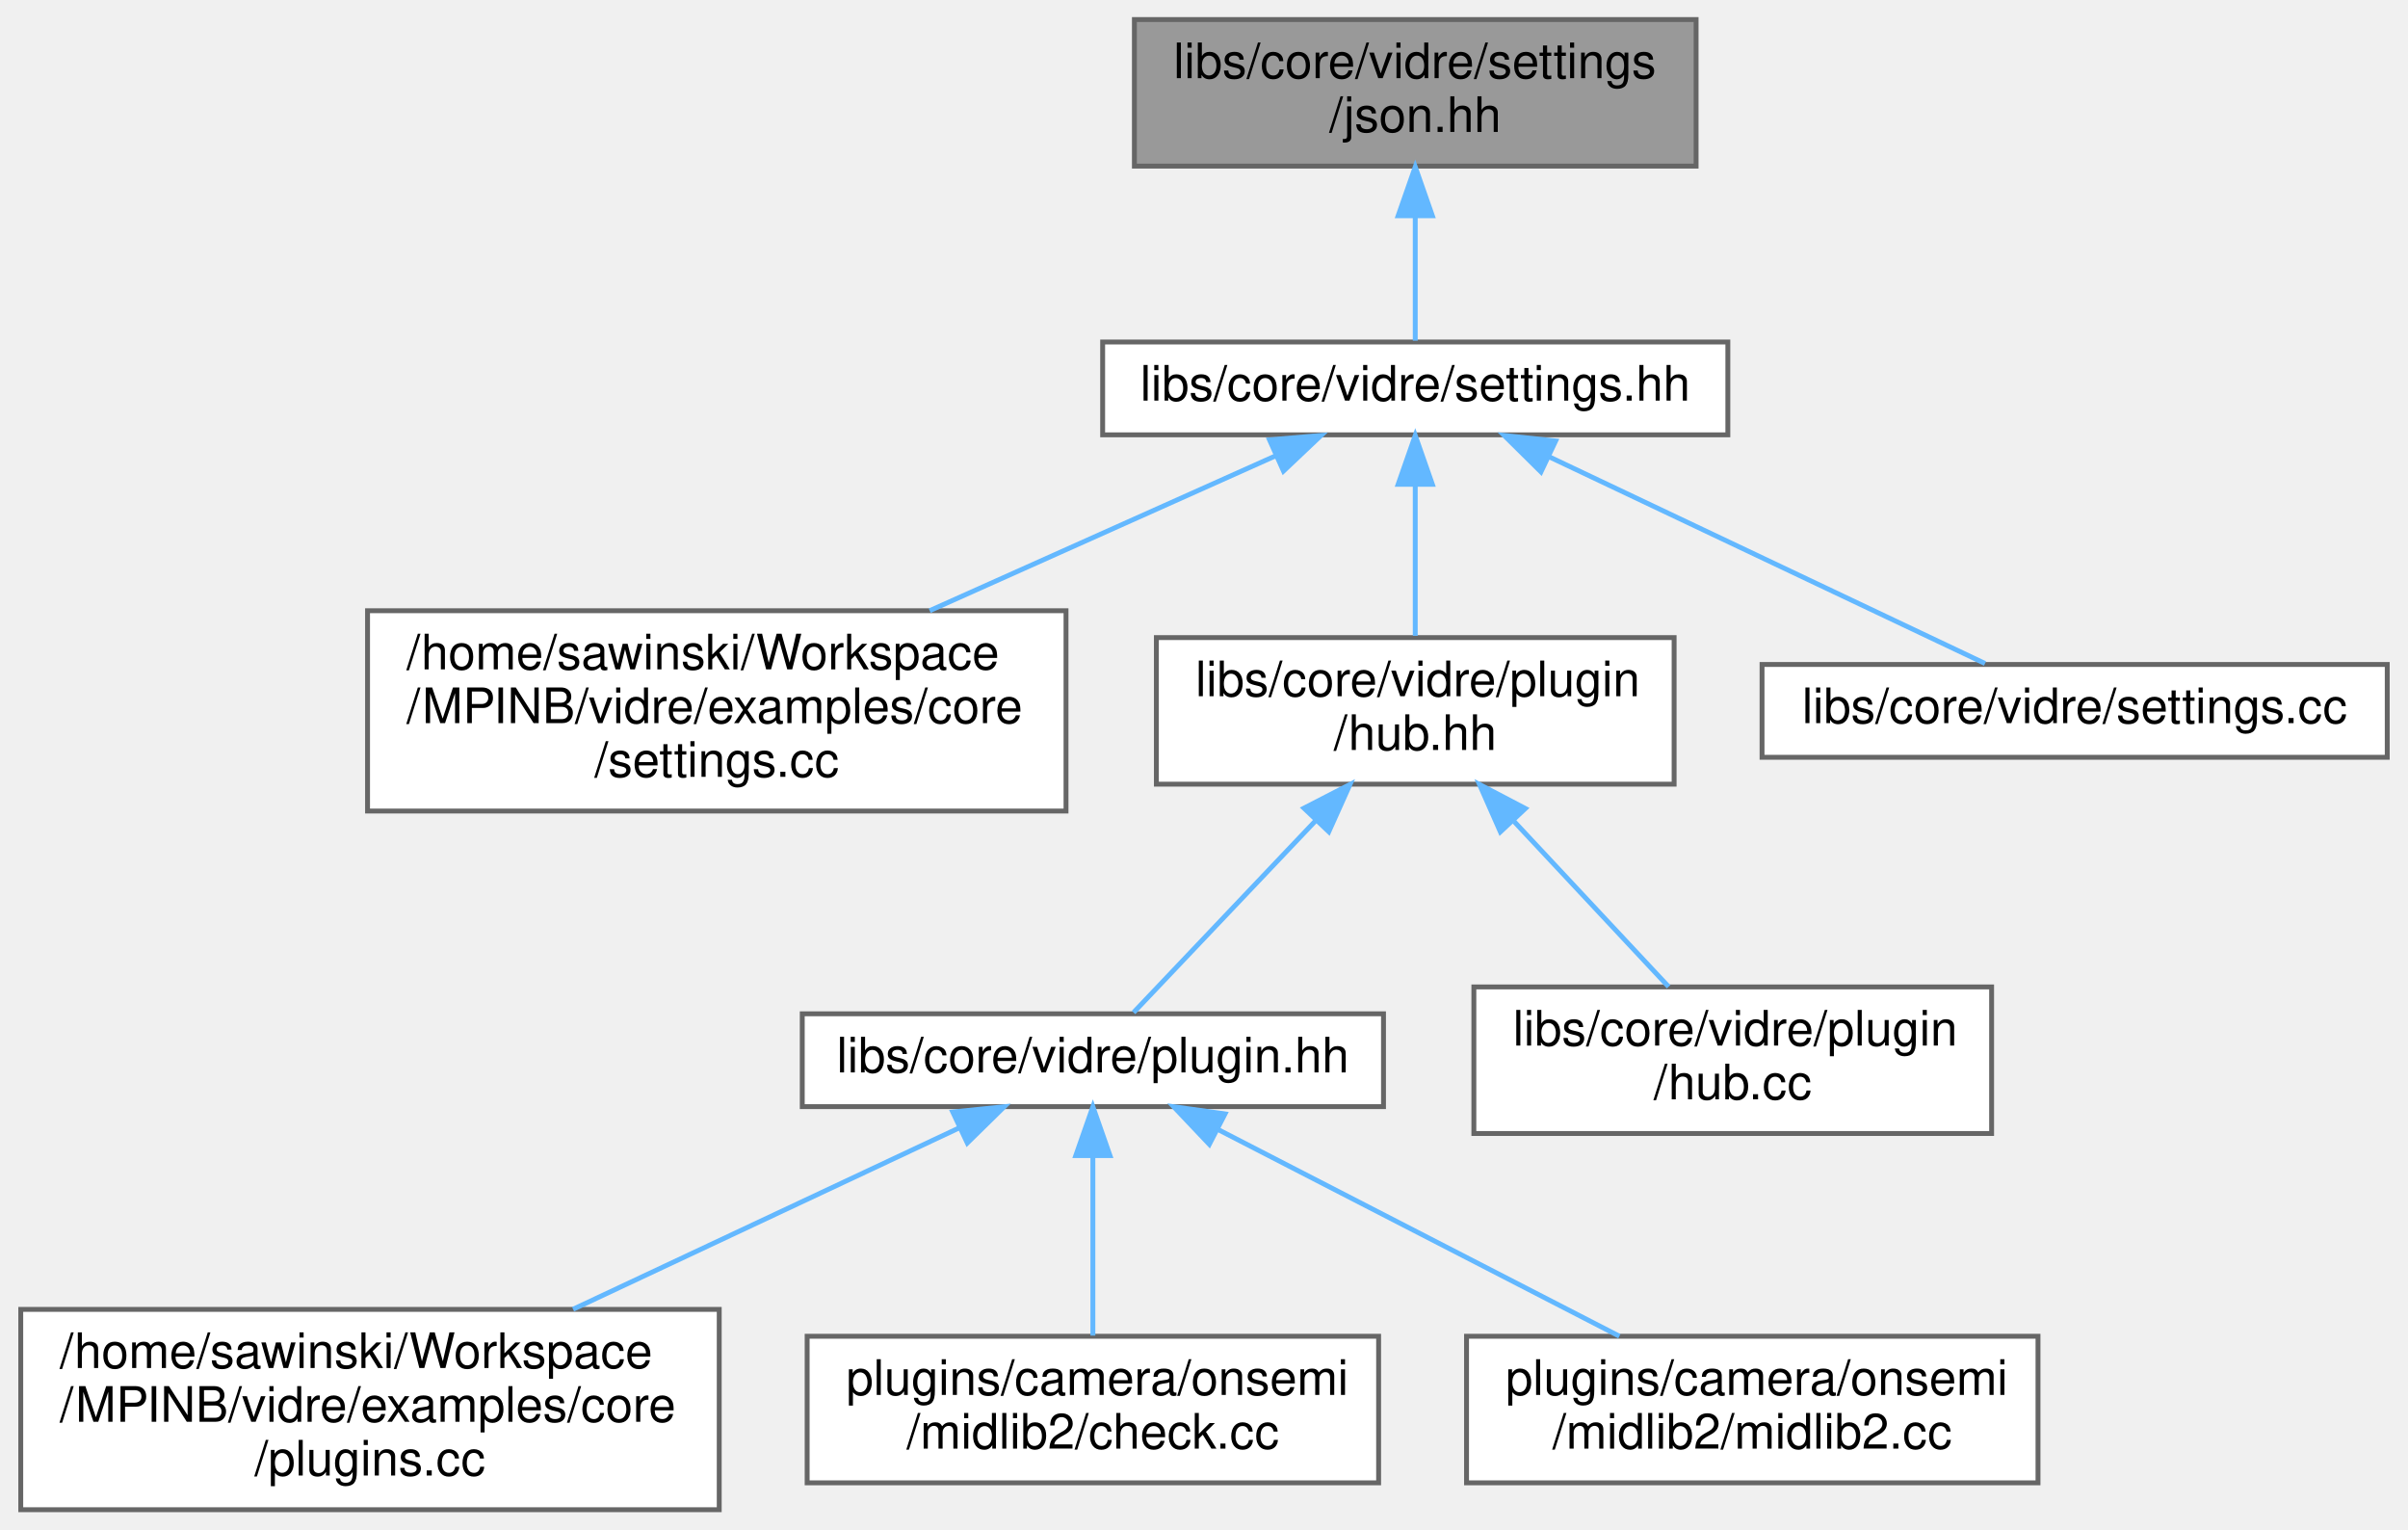
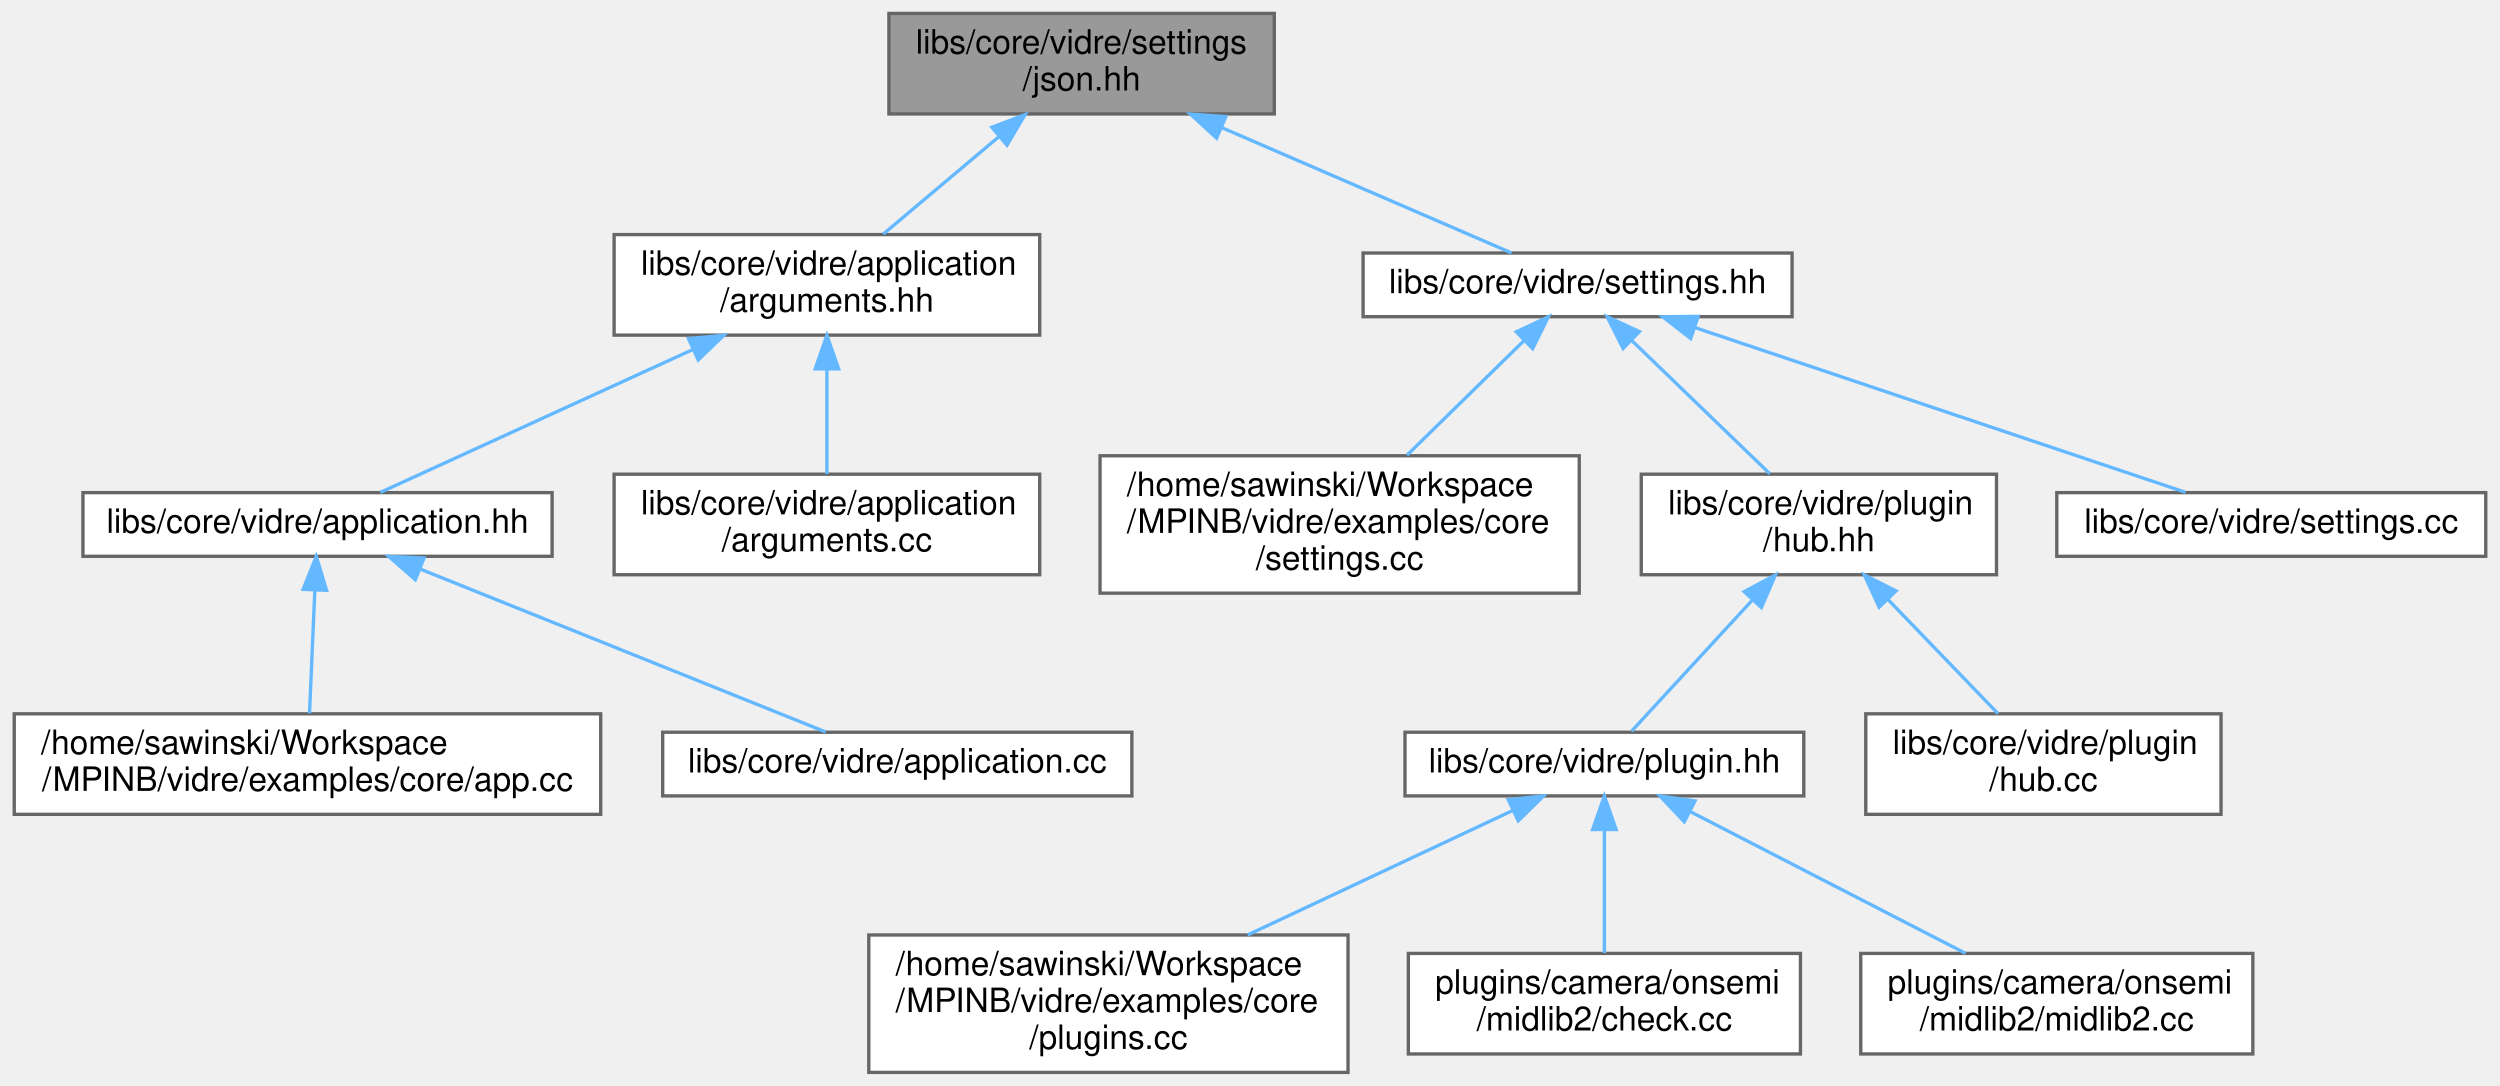
- <svg xmlns="http://www.w3.org/2000/svg" xmlns:xlink="http://www.w3.org/1999/xlink" width="493pt" height="313pt" viewBox="0.00 0.00 492.50 313.00">
-   <g id="graph0" class="graph" transform="scale(1 1) rotate(0) translate(4 309)">
+ <svg xmlns="http://www.w3.org/2000/svg" xmlns:xlink="http://www.w3.org/1999/xlink" width="746pt" height="324pt" viewBox="0.00 0.00 745.50 324.00">
+   <g id="graph0" class="graph" transform="scale(1 1) rotate(0) translate(4 320)">
    <g id="Node000001" class="node">
      <g id="a_Node000001">
        <a xlink:title=" ">
-           <polygon fill="#999999" stroke="#666666" points="343,-305 228,-305 228,-275 343,-275 343,-305" />
-           <text text-anchor="start" x="236" y="-293" font-family="Helvetica,sans-Serif" font-size="10.00">libs/core/vidre/settings</text>
-           <text text-anchor="middle" x="285.5" y="-282" font-family="Helvetica,sans-Serif" font-size="10.00">/json.hh</text>
+           <polygon fill="#999999" stroke="#666666" points="376,-316 261,-316 261,-286 376,-286 376,-316" />
+           <text text-anchor="start" x="269" y="-304" font-family="Helvetica,sans-Serif" font-size="10.00">libs/core/vidre/settings</text>
+           <text text-anchor="middle" x="318.5" y="-293" font-family="Helvetica,sans-Serif" font-size="10.00">/json.hh</text>
        </a>
      </g>
    </g>
    <g id="Node000002" class="node">
      <g id="a_Node000002">
-         <a xlink:href="settings_8hh.html" target="_top" xlink:title=" ">
-           <polygon fill="white" stroke="#666666" points="349.5,-239 221.5,-239 221.5,-220 349.5,-220 349.5,-239" />
-           <text text-anchor="middle" x="285.5" y="-227" font-family="Helvetica,sans-Serif" font-size="10.00">libs/core/vidre/settings.hh</text>
+         <a xlink:href="arguments_8hh.html" target="_top" xlink:title=" ">
+           <polygon fill="white" stroke="#666666" points="306,-250 179,-250 179,-220 306,-220 306,-250" />
+           <text text-anchor="start" x="187" y="-238" font-family="Helvetica,sans-Serif" font-size="10.00">libs/core/vidre/application</text>
+           <text text-anchor="middle" x="242.5" y="-227" font-family="Helvetica,sans-Serif" font-size="10.00">/arguments.hh</text>
        </a>
      </g>
    </g>
    <g id="edge1_Node000001_Node000002" class="edge">
      <g id="a_edge1_Node000001_Node000002">
        <a xlink:title=" ">
-           <path fill="none" stroke="#63b8ff" d="M285.5,-264.75C285.5,-255.72 285.5,-246.03 285.5,-239.27" />
-           <polygon fill="#63b8ff" stroke="#63b8ff" points="282,-264.84 285.5,-274.84 289,-264.84 282,-264.84" />
+           <path fill="none" stroke="#63b8ff" d="M293.8,-279.2C282.52,-269.7 269.45,-258.69 259.32,-250.16" />
+           <polygon fill="#63b8ff" stroke="#63b8ff" points="291.73,-282.03 301.63,-285.8 296.24,-276.68 291.73,-282.03" />
+         </a>
+       </g>
+     </g>
+     <g id="Node000007" class="node">
+       <g id="a_Node000007">
+         <a xlink:href="settings_8hh.html" target="_top" xlink:title=" ">
+           <polygon fill="white" stroke="#666666" points="530.5,-244.5 402.5,-244.5 402.5,-225.5 530.5,-225.5 530.5,-244.5" />
+           <text text-anchor="middle" x="466.5" y="-232.5" font-family="Helvetica,sans-Serif" font-size="10.00">libs/core/vidre/settings.hh</text>
+         </a>
+       </g>
+     </g>
+     <g id="edge6_Node000001_Node000007" class="edge">
+       <g id="a_edge6_Node000001_Node000007">
+         <a xlink:title=" ">
+           <path fill="none" stroke="#63b8ff" d="M360.26,-281.94C388.62,-269.68 424.82,-254.02 446.8,-244.52" />
+           <polygon fill="#63b8ff" stroke="#63b8ff" points="358.77,-278.77 350.98,-285.95 361.55,-285.2 358.77,-278.77" />
        </a>
      </g>
    </g>
    <g id="Node000003" class="node">
      <g id="a_Node000003">
-         <a xlink:href="examples_2core_2settings_8cc.html" target="_top" xlink:title=" ">
-           <polygon fill="white" stroke="#666666" points="214,-184 71,-184 71,-143 214,-143 214,-184" />
-           <text text-anchor="start" x="79" y="-172" font-family="Helvetica,sans-Serif" font-size="10.00">/home/sawinski/Workspace</text>
-           <text text-anchor="start" x="79" y="-161" font-family="Helvetica,sans-Serif" font-size="10.00">/MPINB/vidre/examples/core</text>
-           <text text-anchor="middle" x="142.5" y="-150" font-family="Helvetica,sans-Serif" font-size="10.00">/settings.cc</text>
+         <a xlink:href="application_8hh.html" target="_top" xlink:title=" ">
+           <polygon fill="white" stroke="#666666" points="160.5,-173 20.5,-173 20.5,-154 160.5,-154 160.5,-173" />
+           <text text-anchor="middle" x="90.5" y="-161" font-family="Helvetica,sans-Serif" font-size="10.00">libs/core/vidre/application.hh</text>
        </a>
      </g>
    </g>
    <g id="edge2_Node000002_Node000003" class="edge">
      <g id="a_edge2_Node000002_Node000003">
        <a xlink:title=" ">
-           <path fill="none" stroke="#63b8ff" d="M256.9,-215.7C236.64,-206.63 209.08,-194.3 186.09,-184.01" />
-           <polygon fill="#63b8ff" stroke="#63b8ff" points="255.66,-218.98 266.21,-219.87 258.52,-212.59 255.66,-218.98" />
+           <path fill="none" stroke="#63b8ff" d="M202.33,-215.63C172.2,-201.86 132.33,-183.63 109.24,-173.07" />
+           <polygon fill="#63b8ff" stroke="#63b8ff" points="201.19,-218.96 211.74,-219.94 204.1,-212.59 201.19,-218.96" />
+         </a>
+       </g>
+     </g>
+     <g id="Node000006" class="node">
+       <g id="a_Node000006">
+         <a xlink:href="arguments_8cc.html" target="_top" xlink:title=" ">
+           <polygon fill="white" stroke="#666666" points="306,-178.5 179,-178.5 179,-148.5 306,-148.5 306,-178.5" />
+           <text text-anchor="start" x="187" y="-166.5" font-family="Helvetica,sans-Serif" font-size="10.00">libs/core/vidre/application</text>
+           <text text-anchor="middle" x="242.5" y="-155.5" font-family="Helvetica,sans-Serif" font-size="10.00">/arguments.cc</text>
+         </a>
+       </g>
+     </g>
+     <g id="edge5_Node000002_Node000006" class="edge">
+       <g id="a_edge5_Node000002_Node000006">
+         <a xlink:title=" ">
+           <path fill="none" stroke="#63b8ff" d="M242.5,-209.75C242.5,-199.31 242.5,-187.49 242.5,-178.54" />
+           <polygon fill="#63b8ff" stroke="#63b8ff" points="239,-209.94 242.5,-219.94 246,-209.94 239,-209.94" />
        </a>
      </g>
    </g>
    <g id="Node000004" class="node">
      <g id="a_Node000004">
+         <a xlink:href="app_8cc.html" target="_top" xlink:title=" ">
+           <polygon fill="white" stroke="#666666" points="175,-107 0,-107 0,-77 175,-77 175,-107" />
+           <text text-anchor="start" x="8" y="-95" font-family="Helvetica,sans-Serif" font-size="10.00">/home/sawinski/Workspace</text>
+           <text text-anchor="middle" x="87.5" y="-84" font-family="Helvetica,sans-Serif" font-size="10.00">/MPINB/vidre/examples/core/app.cc</text>
+         </a>
+       </g>
+     </g>
+     <g id="edge3_Node000003_Node000004" class="edge">
+       <g id="a_edge3_Node000003_Node000004">
+         <a xlink:title=" ">
+           <path fill="none" stroke="#63b8ff" d="M89.69,-143.71C89.19,-132.19 88.57,-117.68 88.11,-107.14" />
+           <polygon fill="#63b8ff" stroke="#63b8ff" points="86.2,-144.14 90.13,-153.98 93.2,-143.84 86.2,-144.14" />
+         </a>
+       </g>
+     </g>
+     <g id="Node000005" class="node">
+       <g id="a_Node000005">
+         <a xlink:href="application_8cc.html" target="_top" xlink:title=" ">
+           <polygon fill="white" stroke="#666666" points="333.5,-101.5 193.5,-101.5 193.5,-82.5 333.5,-82.5 333.5,-101.5" />
+           <text text-anchor="middle" x="263.5" y="-89.5" font-family="Helvetica,sans-Serif" font-size="10.00">libs/core/vidre/application.cc</text>
+         </a>
+       </g>
+     </g>
+     <g id="edge4_Node000003_Node000005" class="edge">
+       <g id="a_edge4_Node000003_Node000005">
+         <a xlink:title=" ">
+           <path fill="none" stroke="#63b8ff" d="M121.36,-150.1C156.15,-136.13 211.8,-113.77 242.11,-101.59" />
+           <polygon fill="#63b8ff" stroke="#63b8ff" points="119.69,-147 111.71,-153.98 122.3,-153.5 119.69,-147" />
+         </a>
+       </g>
+     </g>
+     <g id="Node000008" class="node">
+       <g id="a_Node000008">
+         <a xlink:href="examples_2core_2settings_8cc.html" target="_top" xlink:title=" ">
+           <polygon fill="white" stroke="#666666" points="467,-184 324,-184 324,-143 467,-143 467,-184" />
+           <text text-anchor="start" x="332" y="-172" font-family="Helvetica,sans-Serif" font-size="10.00">/home/sawinski/Workspace</text>
+           <text text-anchor="start" x="332" y="-161" font-family="Helvetica,sans-Serif" font-size="10.00">/MPINB/vidre/examples/core</text>
+           <text text-anchor="middle" x="395.5" y="-150" font-family="Helvetica,sans-Serif" font-size="10.00">/settings.cc</text>
+         </a>
+       </g>
+     </g>
+     <g id="edge7_Node000007_Node000008" class="edge">
+       <g id="a_edge7_Node000007_Node000008">
+         <a xlink:title=" ">
+           <path fill="none" stroke="#63b8ff" d="M450.61,-218.45C440.27,-208.32 426.69,-195.03 415.6,-184.17" />
+           <polygon fill="#63b8ff" stroke="#63b8ff" points="448.2,-220.98 457.79,-225.48 453.1,-215.98 448.2,-220.98" />
+         </a>
+       </g>
+     </g>
+     <g id="Node000009" class="node">
+       <g id="a_Node000009">
        <a xlink:href="hub_8hh.html" target="_top" xlink:title=" ">
-           <polygon fill="white" stroke="#666666" points="338.5,-178.5 232.5,-178.5 232.5,-148.5 338.5,-148.5 338.5,-178.5" />
-           <text text-anchor="start" x="240.5" y="-166.5" font-family="Helvetica,sans-Serif" font-size="10.00">libs/core/vidre/plugin</text>
-           <text text-anchor="middle" x="285.5" y="-155.5" font-family="Helvetica,sans-Serif" font-size="10.00">/hub.hh</text>
-         </a>
-       </g>
-     </g>
-     <g id="edge3_Node000002_Node000004" class="edge">
-       <g id="a_edge3_Node000002_Node000004">
-         <a xlink:title=" ">
-           <path fill="none" stroke="#63b8ff" d="M285.5,-209.85C285.5,-199.97 285.5,-188.01 285.5,-178.86" />
-           <polygon fill="#63b8ff" stroke="#63b8ff" points="282,-209.87 285.5,-219.87 289,-209.87 282,-209.87" />
+           <polygon fill="white" stroke="#666666" points="591.5,-178.5 485.5,-178.5 485.5,-148.5 591.5,-148.5 591.5,-178.5" />
+           <text text-anchor="start" x="493.5" y="-166.5" font-family="Helvetica,sans-Serif" font-size="10.00">libs/core/vidre/plugin</text>
+           <text text-anchor="middle" x="538.5" y="-155.5" font-family="Helvetica,sans-Serif" font-size="10.00">/hub.hh</text>
+         </a>
+       </g>
+     </g>
+     <g id="edge8_Node000007_Node000009" class="edge">
+       <g id="a_edge8_Node000007_Node000009">
+         <a xlink:title=" ">
+           <path fill="none" stroke="#63b8ff" d="M482.69,-218.37C495.04,-206.45 511.91,-190.17 523.85,-178.64" />
+           <polygon fill="#63b8ff" stroke="#63b8ff" points="480.09,-216.01 475.33,-225.48 484.95,-221.05 480.09,-216.01" />
+         </a>
+       </g>
+     </g>
+     <g id="Node000015" class="node">
+       <g id="a_Node000015">
+         <a xlink:href="src_2libs_2core_2vidre_2settings_8cc.html" target="_top" xlink:title=" ">
+           <polygon fill="white" stroke="#666666" points="737.5,-173 609.5,-173 609.5,-154 737.5,-154 737.5,-173" />
+           <text text-anchor="middle" x="673.5" y="-161" font-family="Helvetica,sans-Serif" font-size="10.00">libs/core/vidre/settings.cc</text>
+         </a>
+       </g>
+     </g>
+     <g id="edge14_Node000007_Node000015" class="edge">
+       <g id="a_edge14_Node000007_Node000015">
+         <a xlink:title=" ">
+           <path fill="none" stroke="#63b8ff" d="M501.57,-222.23C543.04,-208.3 611.09,-185.45 647.91,-173.09" />
+           <polygon fill="#63b8ff" stroke="#63b8ff" points="500.25,-218.98 491.88,-225.48 502.48,-225.61 500.25,-218.98" />
        </a>
      </g>
    </g>
    <g id="Node000010" class="node">
      <g id="a_Node000010">
-         <a xlink:href="src_2libs_2core_2vidre_2settings_8cc.html" target="_top" xlink:title=" ">
-           <polygon fill="white" stroke="#666666" points="484.5,-173 356.5,-173 356.5,-154 484.5,-154 484.5,-173" />
-           <text text-anchor="middle" x="420.5" y="-161" font-family="Helvetica,sans-Serif" font-size="10.00">libs/core/vidre/settings.cc</text>
-         </a>
-       </g>
-     </g>
-     <g id="edge9_Node000002_Node000010" class="edge">
-       <g id="a_edge9_Node000002_Node000010">
-         <a xlink:title=" ">
-           <path fill="none" stroke="#63b8ff" d="M312.86,-215.53C339.47,-202.92 379.13,-184.11 402.15,-173.2" />
-           <polygon fill="#63b8ff" stroke="#63b8ff" points="311.24,-212.42 303.71,-219.87 314.24,-218.75 311.24,-212.42" />
-         </a>
-       </g>
-     </g>
-     <g id="Node000005" class="node">
-       <g id="a_Node000005">
        <a xlink:href="plugin_8hh.html" target="_top" xlink:title=" ">
-           <polygon fill="white" stroke="#666666" points="279,-101.5 160,-101.5 160,-82.5 279,-82.5 279,-101.5" />
-           <text text-anchor="middle" x="219.5" y="-89.5" font-family="Helvetica,sans-Serif" font-size="10.00">libs/core/vidre/plugin.hh</text>
-         </a>
-       </g>
-     </g>
-     <g id="edge4_Node000004_Node000005" class="edge">
-       <g id="a_edge4_Node000004_Node000005">
-         <a xlink:title=" ">
-           <path fill="none" stroke="#63b8ff" d="M265.15,-141.07C252.59,-127.84 237.15,-111.58 227.83,-101.77" />
-           <polygon fill="#63b8ff" stroke="#63b8ff" points="262.72,-143.59 272.14,-148.44 267.8,-138.77 262.72,-143.59" />
-         </a>
-       </g>
-     </g>
-     <g id="Node000009" class="node">
-       <g id="a_Node000009">
+           <polygon fill="white" stroke="#666666" points="534,-101.5 415,-101.5 415,-82.5 534,-82.5 534,-101.5" />
+           <text text-anchor="middle" x="474.5" y="-89.5" font-family="Helvetica,sans-Serif" font-size="10.00">libs/core/vidre/plugin.hh</text>
+         </a>
+       </g>
+     </g>
+     <g id="edge9_Node000009_Node000010" class="edge">
+       <g id="a_edge9_Node000009_Node000010">
+         <a xlink:title=" ">
+           <path fill="none" stroke="#63b8ff" d="M518.77,-141.07C506.59,-127.84 491.61,-111.58 482.57,-101.77" />
+           <polygon fill="#63b8ff" stroke="#63b8ff" points="516.2,-143.45 525.55,-148.44 521.35,-138.71 516.2,-143.45" />
+         </a>
+       </g>
+     </g>
+     <g id="Node000014" class="node">
+       <g id="a_Node000014">
        <a xlink:href="hub_8cc.html" target="_top" xlink:title=" ">
-           <polygon fill="white" stroke="#666666" points="403.5,-107 297.5,-107 297.5,-77 403.5,-77 403.5,-107" />
-           <text text-anchor="start" x="305.5" y="-95" font-family="Helvetica,sans-Serif" font-size="10.00">libs/core/vidre/plugin</text>
-           <text text-anchor="middle" x="350.5" y="-84" font-family="Helvetica,sans-Serif" font-size="10.00">/hub.cc</text>
-         </a>
-       </g>
-     </g>
-     <g id="edge8_Node000004_Node000009" class="edge">
-       <g id="a_edge8_Node000004_Node000009">
-         <a xlink:title=" ">
-           <path fill="none" stroke="#63b8ff" d="M305.75,-140.85C316.06,-129.83 328.3,-116.74 337.37,-107.04" />
-           <polygon fill="#63b8ff" stroke="#63b8ff" points="302.93,-138.74 298.65,-148.44 308.04,-143.52 302.93,-138.74" />
-         </a>
-       </g>
-     </g>
-     <g id="Node000006" class="node">
-       <g id="a_Node000006">
+           <polygon fill="white" stroke="#666666" points="658.5,-107 552.5,-107 552.5,-77 658.5,-77 658.5,-107" />
+           <text text-anchor="start" x="560.5" y="-95" font-family="Helvetica,sans-Serif" font-size="10.00">libs/core/vidre/plugin</text>
+           <text text-anchor="middle" x="605.5" y="-84" font-family="Helvetica,sans-Serif" font-size="10.00">/hub.cc</text>
+         </a>
+       </g>
+     </g>
+     <g id="edge13_Node000009_Node000014" class="edge">
+       <g id="a_edge13_Node000009_Node000014">
+         <a xlink:title=" ">
+           <path fill="none" stroke="#63b8ff" d="M559.06,-141.17C569.75,-130.08 582.52,-116.84 591.96,-107.04" />
+           <polygon fill="#63b8ff" stroke="#63b8ff" points="556.48,-138.81 552.06,-148.44 561.52,-143.67 556.48,-138.81" />
+         </a>
+       </g>
+     </g>
+     <g id="Node000011" class="node">
+       <g id="a_Node000011">
        <a xlink:href="plugins_8cc.html" target="_top" xlink:title=" ">
-           <polygon fill="white" stroke="#666666" points="143,-41 0,-41 0,0 143,0 143,-41" />
-           <text text-anchor="start" x="8" y="-29" font-family="Helvetica,sans-Serif" font-size="10.00">/home/sawinski/Workspace</text>
-           <text text-anchor="start" x="8" y="-18" font-family="Helvetica,sans-Serif" font-size="10.00">/MPINB/vidre/examples/core</text>
-           <text text-anchor="middle" x="71.5" y="-7" font-family="Helvetica,sans-Serif" font-size="10.00">/plugins.cc</text>
-         </a>
-       </g>
-     </g>
-     <g id="edge5_Node000005_Node000006" class="edge">
-       <g id="a_edge5_Node000005_Node000006">
-         <a xlink:title=" ">
-           <path fill="none" stroke="#63b8ff" d="M192.18,-78.17C170.01,-67.76 138.39,-52.91 113.08,-41.03" />
-           <polygon fill="#63b8ff" stroke="#63b8ff" points="190.81,-81.4 201.35,-82.48 193.79,-75.06 190.81,-81.4" />
-         </a>
-       </g>
-     </g>
-     <g id="Node000007" class="node">
-       <g id="a_Node000007">
+           <polygon fill="white" stroke="#666666" points="398,-41 255,-41 255,0 398,0 398,-41" />
+           <text text-anchor="start" x="263" y="-29" font-family="Helvetica,sans-Serif" font-size="10.00">/home/sawinski/Workspace</text>
+           <text text-anchor="start" x="263" y="-18" font-family="Helvetica,sans-Serif" font-size="10.00">/MPINB/vidre/examples/core</text>
+           <text text-anchor="middle" x="326.5" y="-7" font-family="Helvetica,sans-Serif" font-size="10.00">/plugins.cc</text>
+         </a>
+       </g>
+     </g>
+     <g id="edge10_Node000010_Node000011" class="edge">
+       <g id="a_edge10_Node000010_Node000011">
+         <a xlink:title=" ">
+           <path fill="none" stroke="#63b8ff" d="M447.18,-78.17C425.01,-67.76 393.39,-52.91 368.08,-41.03" />
+           <polygon fill="#63b8ff" stroke="#63b8ff" points="445.81,-81.4 456.35,-82.48 448.79,-75.06 445.81,-81.4" />
+         </a>
+       </g>
+     </g>
+     <g id="Node000012" class="node">
+       <g id="a_Node000012">
        <a xlink:href="check_8cc.html" target="_top" xlink:title=" ">
-           <polygon fill="white" stroke="#666666" points="278,-35.5 161,-35.5 161,-5.5 278,-5.5 278,-35.5" />
-           <text text-anchor="start" x="169" y="-23.5" font-family="Helvetica,sans-Serif" font-size="10.00">plugins/camera/onsemi</text>
-           <text text-anchor="middle" x="219.5" y="-12.5" font-family="Helvetica,sans-Serif" font-size="10.00">/midlib2/check.cc</text>
-         </a>
-       </g>
-     </g>
-     <g id="edge6_Node000005_Node000007" class="edge">
-       <g id="a_edge6_Node000005_Node000007">
-         <a xlink:title=" ">
-           <path fill="none" stroke="#63b8ff" d="M219.5,-72.21C219.5,-60.69 219.5,-46.18 219.5,-35.64" />
-           <polygon fill="#63b8ff" stroke="#63b8ff" points="216,-72.48 219.5,-82.48 223,-72.48 216,-72.48" />
-         </a>
-       </g>
-     </g>
-     <g id="Node000008" class="node">
-       <g id="a_Node000008">
+           <polygon fill="white" stroke="#666666" points="533,-35.5 416,-35.5 416,-5.5 533,-5.5 533,-35.5" />
+           <text text-anchor="start" x="424" y="-23.5" font-family="Helvetica,sans-Serif" font-size="10.00">plugins/camera/onsemi</text>
+           <text text-anchor="middle" x="474.5" y="-12.5" font-family="Helvetica,sans-Serif" font-size="10.00">/midlib2/check.cc</text>
+         </a>
+       </g>
+     </g>
+     <g id="edge11_Node000010_Node000012" class="edge">
+       <g id="a_edge11_Node000010_Node000012">
+         <a xlink:title=" ">
+           <path fill="none" stroke="#63b8ff" d="M474.5,-72.21C474.5,-60.69 474.5,-46.18 474.5,-35.64" />
+           <polygon fill="#63b8ff" stroke="#63b8ff" points="471,-72.48 474.5,-82.48 478,-72.48 471,-72.48" />
+         </a>
+       </g>
+     </g>
+     <g id="Node000013" class="node">
+       <g id="a_Node000013">
        <a xlink:href="midlib2_8cc.html" target="_top" xlink:title=" ">
-           <polygon fill="white" stroke="#666666" points="413,-35.5 296,-35.5 296,-5.5 413,-5.5 413,-35.5" />
-           <text text-anchor="start" x="304" y="-23.5" font-family="Helvetica,sans-Serif" font-size="10.00">plugins/camera/onsemi</text>
-           <text text-anchor="middle" x="354.5" y="-12.5" font-family="Helvetica,sans-Serif" font-size="10.00">/midlib2/midlib2.cc</text>
-         </a>
-       </g>
-     </g>
-     <g id="edge7_Node000005_Node000008" class="edge">
-       <g id="a_edge7_Node000005_Node000008">
-         <a xlink:title=" ">
-           <path fill="none" stroke="#63b8ff" d="M245.07,-77.84C268.57,-65.74 303.29,-47.86 327.29,-35.51" />
-           <polygon fill="#63b8ff" stroke="#63b8ff" points="243.34,-74.79 236.05,-82.48 246.55,-81.01 243.34,-74.79" />
+           <polygon fill="white" stroke="#666666" points="668,-35.5 551,-35.5 551,-5.5 668,-5.5 668,-35.5" />
+           <text text-anchor="start" x="559" y="-23.5" font-family="Helvetica,sans-Serif" font-size="10.00">plugins/camera/onsemi</text>
+           <text text-anchor="middle" x="609.5" y="-12.5" font-family="Helvetica,sans-Serif" font-size="10.00">/midlib2/midlib2.cc</text>
+         </a>
+       </g>
+     </g>
+     <g id="edge12_Node000010_Node000013" class="edge">
+       <g id="a_edge12_Node000010_Node000013">
+         <a xlink:title=" ">
+           <path fill="none" stroke="#63b8ff" d="M500.07,-77.84C523.57,-65.74 558.29,-47.86 582.29,-35.51" />
+           <polygon fill="#63b8ff" stroke="#63b8ff" points="498.34,-74.79 491.05,-82.48 501.55,-81.01 498.34,-74.79" />
        </a>
      </g>
    </g>
  </g>
</svg>
